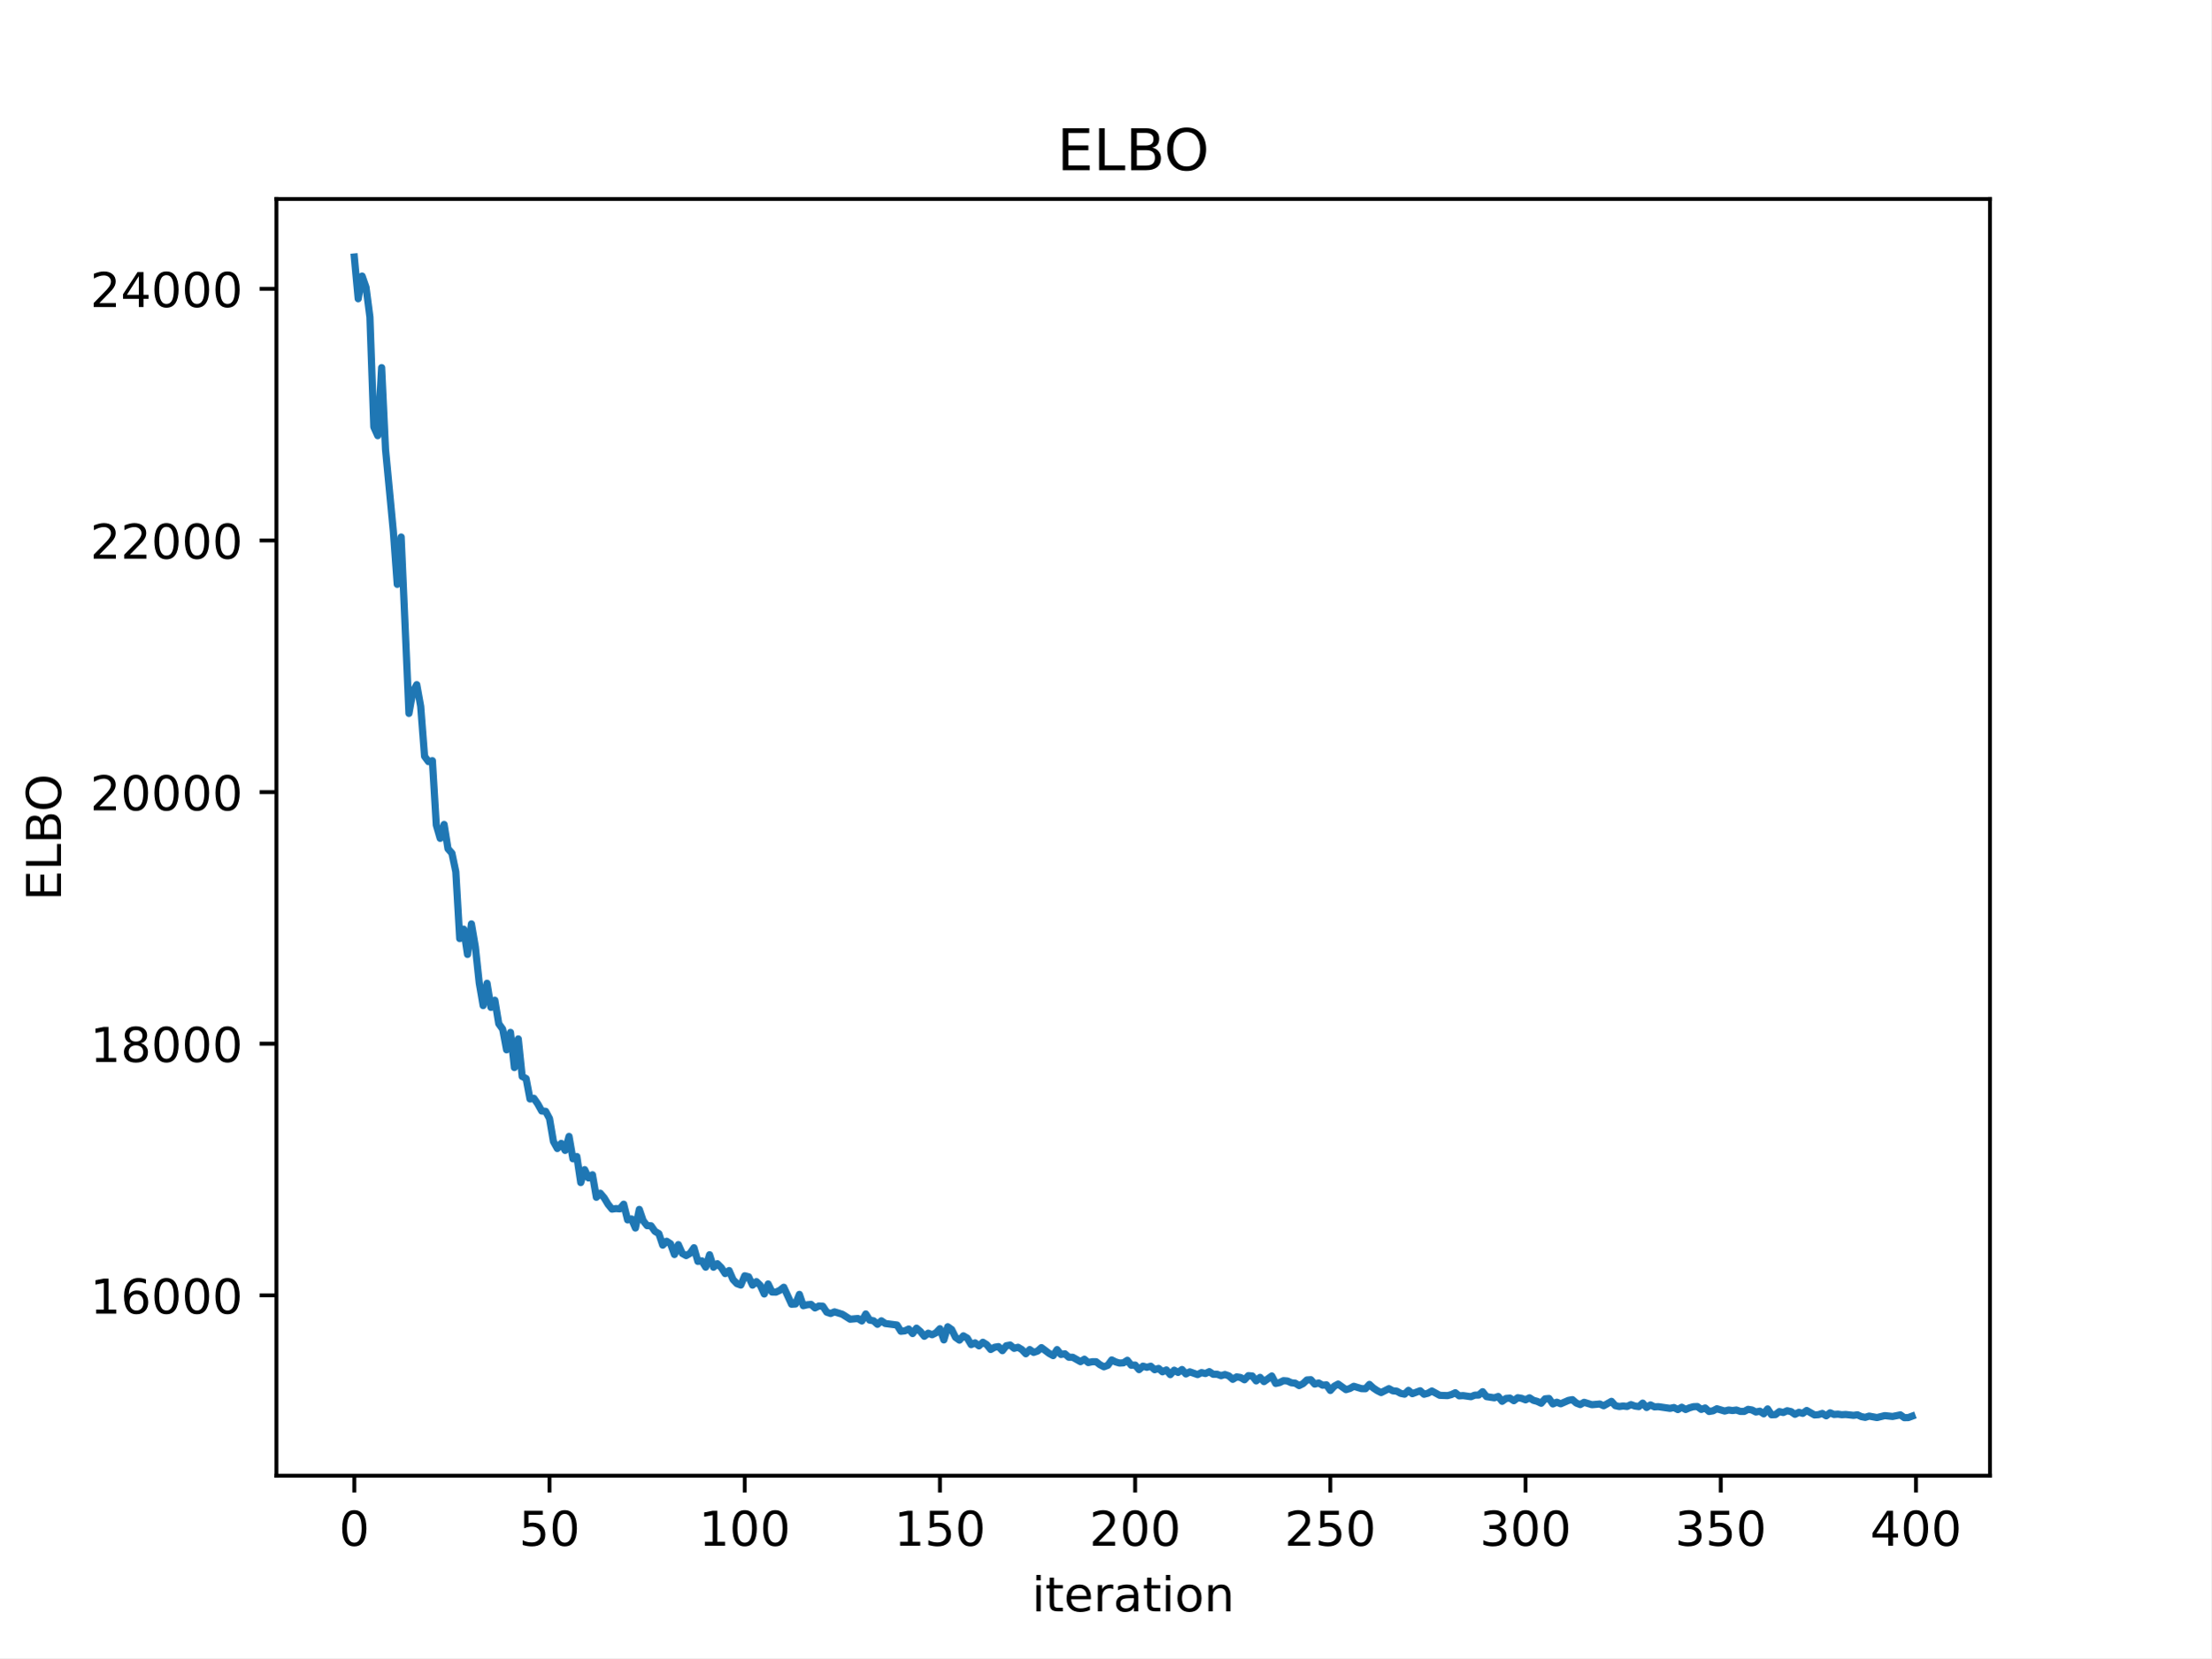
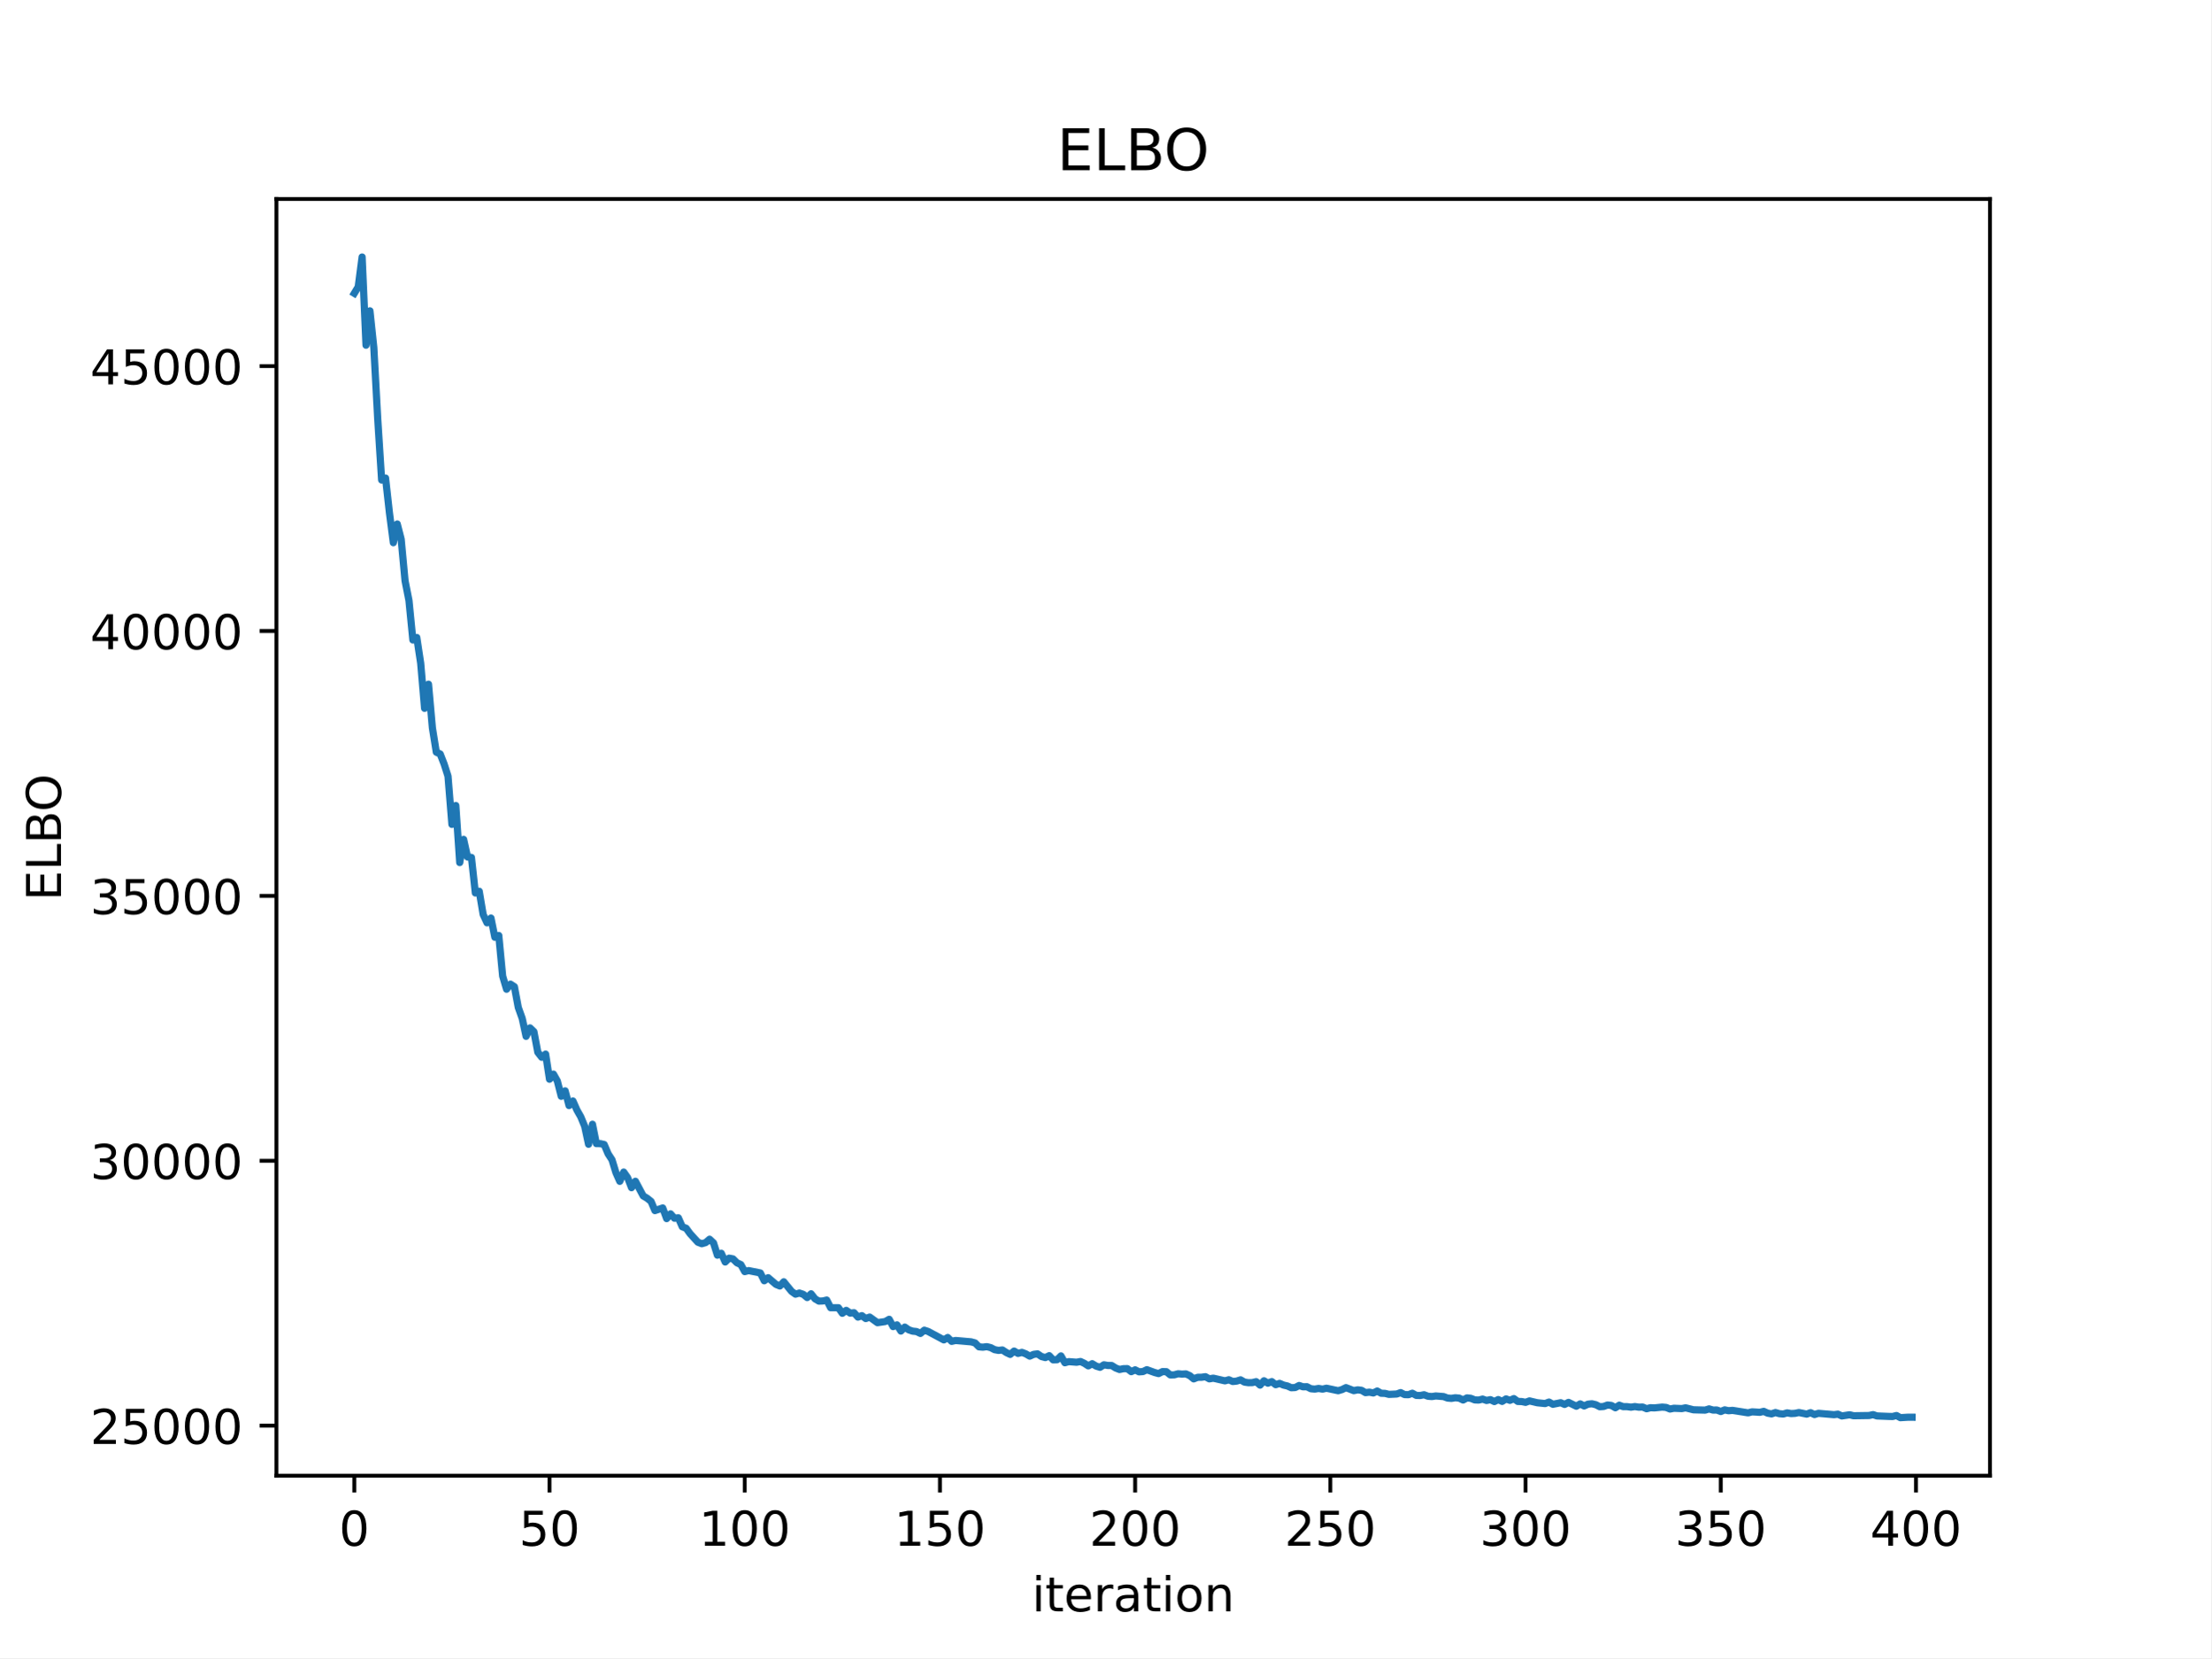
<svg xmlns="http://www.w3.org/2000/svg" xmlns:xlink="http://www.w3.org/1999/xlink" width="460.8pt" height="345.6pt" viewBox="0 0 460.8 345.6" version="1.1">
  <defs>
    <style type="text/css">*{stroke-linejoin: round; stroke-linecap: butt}</style>
  </defs>
  <g id="figure_1">
    <g id="patch_1">
      <path d="M 0 345.6  L 460.8 345.6  L 460.8 0  L 0 0  z " style="fill: #ffffff" />
    </g>
    <g id="axes_1">
      <g id="patch_2">
        <path d="M 57.6 307.584  L 414.72 307.584  L 414.72 41.472  L 57.6 41.472  z " style="fill: #ffffff" />
      </g>
      <g id="matplotlib.axis_1">
        <g id="xtick_1">
          <g id="line2d_1">
            <defs>
-               <path id="m8ff09189da" d="M 0 0  L 0 3.5  " style="stroke: #000000; stroke-width: 0.8" />
+               <path id="m6c57f391ba" d="M 0 0  L 0 3.5  " style="stroke: #000000; stroke-width: 0.8" />
            </defs>
            <g>
-               <use xlink:href="#m8ff09189da" x="73.833" y="307.584" style="stroke: #000000; stroke-width: 0.8" />
+               <use xlink:href="#m6c57f391ba" x="73.833" y="307.584" style="stroke: #000000; stroke-width: 0.8" />
            </g>
          </g>
          <g id="text_1">
            <g transform="translate(70.65148 322.1824) scale(0.1 -0.1)">
              <defs>
                <path id="DejaVuSans-30" d="M 2034 4250  Q 1547 4250 1301 3770  Q 1056 3291 1056 2328  Q 1056 1369 1301 889  Q 1547 409 2034 409  Q 2525 409 2770 889  Q 3016 1369 3016 2328  Q 3016 3291 2770 3770  Q 2525 4250 2034 4250  z M 2034 4750  Q 2819 4750 3233 4129  Q 3647 3509 3647 2328  Q 3647 1150 3233 529  Q 2819 -91 2034 -91  Q 1250 -91 836 529  Q 422 1150 422 2328  Q 422 3509 836 4129  Q 1250 4750 2034 4750  z " transform="scale(0.015625)" />
              </defs>
              <use xlink:href="#DejaVuSans-30" />
            </g>
          </g>
        </g>
        <g id="xtick_2">
          <g id="line2d_2">
            <g>
-               <use xlink:href="#m8ff09189da" x="114.516" y="307.584" style="stroke: #000000; stroke-width: 0.8" />
+               <use xlink:href="#m6c57f391ba" x="114.516" y="307.584" style="stroke: #000000; stroke-width: 0.8" />
            </g>
          </g>
          <g id="text_2">
            <g transform="translate(108.1538 322.1824) scale(0.1 -0.1)">
              <defs>
                <path id="DejaVuSans-35" d="M 691 4666  L 3169 4666  L 3169 4134  L 1269 4134  L 1269 2991  Q 1406 3038 1543 3061  Q 1681 3084 1819 3084  Q 2600 3084 3056 2656  Q 3513 2228 3513 1497  Q 3513 744 3044 326  Q 2575 -91 1722 -91  Q 1428 -91 1123 -41  Q 819 9 494 109  L 494 744  Q 775 591 1075 516  Q 1375 441 1709 441  Q 2250 441 2565 725  Q 2881 1009 2881 1497  Q 2881 1984 2565 2268  Q 2250 2553 1709 2553  Q 1456 2553 1204 2497  Q 953 2441 691 2322  L 691 4666  z " transform="scale(0.015625)" />
              </defs>
              <use xlink:href="#DejaVuSans-35" />
              <use xlink:href="#DejaVuSans-30" transform="translate(63.62305 0)" />
            </g>
          </g>
        </g>
        <g id="xtick_3">
          <g id="line2d_3">
            <g>
-               <use xlink:href="#m8ff09189da" x="155.2" y="307.584" style="stroke: #000000; stroke-width: 0.8" />
+               <use xlink:href="#m6c57f391ba" x="155.2" y="307.584" style="stroke: #000000; stroke-width: 0.8" />
            </g>
          </g>
          <g id="text_3">
            <g transform="translate(145.656 322.1824) scale(0.1 -0.1)">
              <defs>
                <path id="DejaVuSans-31" d="M 794 531  L 1825 531  L 1825 4091  L 703 3866  L 703 4441  L 1819 4666  L 2450 4666  L 2450 531  L 3481 531  L 3481 0  L 794 0  L 794 531  z " transform="scale(0.015625)" />
              </defs>
              <use xlink:href="#DejaVuSans-31" />
              <use xlink:href="#DejaVuSans-30" transform="translate(63.62305 0)" />
              <use xlink:href="#DejaVuSans-30" transform="translate(127.2461 0)" />
            </g>
          </g>
        </g>
        <g id="xtick_4">
          <g id="line2d_4">
            <g>
-               <use xlink:href="#m8ff09189da" x="195.883" y="307.584" style="stroke: #000000; stroke-width: 0.8" />
+               <use xlink:href="#m6c57f391ba" x="195.883" y="307.584" style="stroke: #000000; stroke-width: 0.8" />
            </g>
          </g>
          <g id="text_4">
            <g transform="translate(186.3396 322.1824) scale(0.1 -0.1)">
              <use xlink:href="#DejaVuSans-31" />
              <use xlink:href="#DejaVuSans-35" transform="translate(63.62305 0)" />
              <use xlink:href="#DejaVuSans-30" transform="translate(127.2461 0)" />
            </g>
          </g>
        </g>
        <g id="xtick_5">
          <g id="line2d_5">
            <g>
-               <use xlink:href="#m8ff09189da" x="236.567" y="307.584" style="stroke: #000000; stroke-width: 0.8" />
+               <use xlink:href="#m6c57f391ba" x="236.567" y="307.584" style="stroke: #000000; stroke-width: 0.8" />
            </g>
          </g>
          <g id="text_5">
            <g transform="translate(227.0231 322.1824) scale(0.1 -0.1)">
              <defs>
                <path id="DejaVuSans-32" d="M 1228 531  L 3431 531  L 3431 0  L 469 0  L 469 531  Q 828 903 1448 1529  Q 2069 2156 2228 2338  Q 2531 2678 2651 2914  Q 2772 3150 2772 3378  Q 2772 3750 2511 3984  Q 2250 4219 1831 4219  Q 1534 4219 1204 4116  Q 875 4013 500 3803  L 500 4441  Q 881 4594 1212 4672  Q 1544 4750 1819 4750  Q 2544 4750 2975 4387  Q 3406 4025 3406 3419  Q 3406 3131 3298 2873  Q 3191 2616 2906 2266  Q 2828 2175 2409 1742  Q 1991 1309 1228 531  z " transform="scale(0.015625)" />
              </defs>
              <use xlink:href="#DejaVuSans-32" />
              <use xlink:href="#DejaVuSans-30" transform="translate(63.62305 0)" />
              <use xlink:href="#DejaVuSans-30" transform="translate(127.2461 0)" />
            </g>
          </g>
        </g>
        <g id="xtick_6">
          <g id="line2d_6">
            <g>
-               <use xlink:href="#m8ff09189da" x="277.25" y="307.584" style="stroke: #000000; stroke-width: 0.8" />
+               <use xlink:href="#m6c57f391ba" x="277.25" y="307.584" style="stroke: #000000; stroke-width: 0.8" />
            </g>
          </g>
          <g id="text_6">
            <g transform="translate(267.7066 322.1824) scale(0.1 -0.1)">
              <use xlink:href="#DejaVuSans-32" />
              <use xlink:href="#DejaVuSans-35" transform="translate(63.62305 0)" />
              <use xlink:href="#DejaVuSans-30" transform="translate(127.2461 0)" />
            </g>
          </g>
        </g>
        <g id="xtick_7">
          <g id="line2d_7">
            <g>
-               <use xlink:href="#m8ff09189da" x="317.934" y="307.584" style="stroke: #000000; stroke-width: 0.8" />
+               <use xlink:href="#m6c57f391ba" x="317.934" y="307.584" style="stroke: #000000; stroke-width: 0.8" />
            </g>
          </g>
          <g id="text_7">
            <g transform="translate(308.3901 322.1824) scale(0.1 -0.1)">
              <defs>
                <path id="DejaVuSans-33" d="M 2597 2516  Q 3050 2419 3304 2112  Q 3559 1806 3559 1356  Q 3559 666 3084 287  Q 2609 -91 1734 -91  Q 1441 -91 1130 -33  Q 819 25 488 141  L 488 750  Q 750 597 1062 519  Q 1375 441 1716 441  Q 2309 441 2620 675  Q 2931 909 2931 1356  Q 2931 1769 2642 2001  Q 2353 2234 1838 2234  L 1294 2234  L 1294 2753  L 1863 2753  Q 2328 2753 2575 2939  Q 2822 3125 2822 3475  Q 2822 3834 2567 4026  Q 2313 4219 1838 4219  Q 1578 4219 1281 4162  Q 984 4106 628 3988  L 628 4550  Q 988 4650 1302 4700  Q 1616 4750 1894 4750  Q 2613 4750 3031 4423  Q 3450 4097 3450 3541  Q 3450 3153 3228 2886  Q 3006 2619 2597 2516  z " transform="scale(0.015625)" />
              </defs>
              <use xlink:href="#DejaVuSans-33" />
              <use xlink:href="#DejaVuSans-30" transform="translate(63.62305 0)" />
              <use xlink:href="#DejaVuSans-30" transform="translate(127.2461 0)" />
            </g>
          </g>
        </g>
        <g id="xtick_8">
          <g id="line2d_8">
            <g>
-               <use xlink:href="#m8ff09189da" x="358.617" y="307.584" style="stroke: #000000; stroke-width: 0.8" />
+               <use xlink:href="#m6c57f391ba" x="358.617" y="307.584" style="stroke: #000000; stroke-width: 0.8" />
            </g>
          </g>
          <g id="text_8">
            <g transform="translate(349.0737 322.1824) scale(0.1 -0.1)">
              <use xlink:href="#DejaVuSans-33" />
              <use xlink:href="#DejaVuSans-35" transform="translate(63.62305 0)" />
              <use xlink:href="#DejaVuSans-30" transform="translate(127.2461 0)" />
            </g>
          </g>
        </g>
        <g id="xtick_9">
          <g id="line2d_9">
            <g>
-               <use xlink:href="#m8ff09189da" x="399.301" y="307.584" style="stroke: #000000; stroke-width: 0.8" />
+               <use xlink:href="#m6c57f391ba" x="399.301" y="307.584" style="stroke: #000000; stroke-width: 0.8" />
            </g>
          </g>
          <g id="text_9">
            <g transform="translate(389.7572 322.1824) scale(0.1 -0.1)">
              <defs>
                <path id="DejaVuSans-34" d="M 2419 4116  L 825 1625  L 2419 1625  L 2419 4116  z M 2253 4666  L 3047 4666  L 3047 1625  L 3713 1625  L 3713 1100  L 3047 1100  L 3047 0  L 2419 0  L 2419 1100  L 313 1100  L 313 1709  L 2253 4666  z " transform="scale(0.015625)" />
              </defs>
              <use xlink:href="#DejaVuSans-34" />
              <use xlink:href="#DejaVuSans-30" transform="translate(63.62305 0)" />
              <use xlink:href="#DejaVuSans-30" transform="translate(127.2461 0)" />
            </g>
          </g>
        </g>
        <g id="text_10">
          <g transform="translate(215.0373 335.8606) scale(0.1 -0.1)">
            <defs>
              <path id="DejaVuSans-69" d="M 603 3500  L 1178 3500  L 1178 0  L 603 0  L 603 3500  z M 603 4863  L 1178 4863  L 1178 4134  L 603 4134  L 603 4863  z " transform="scale(0.015625)" />
              <path id="DejaVuSans-74" d="M 1172 4494  L 1172 3500  L 2356 3500  L 2356 3053  L 1172 3053  L 1172 1153  Q 1172 725 1289 603  Q 1406 481 1766 481  L 2356 481  L 2356 0  L 1766 0  Q 1100 0 847 248  Q 594 497 594 1153  L 594 3053  L 172 3053  L 172 3500  L 594 3500  L 594 4494  L 1172 4494  z " transform="scale(0.015625)" />
              <path id="DejaVuSans-65" d="M 3597 1894  L 3597 1613  L 953 1613  Q 991 1019 1311 708  Q 1631 397 2203 397  Q 2534 397 2845 478  Q 3156 559 3463 722  L 3463 178  Q 3153 47 2828 -22  Q 2503 -91 2169 -91  Q 1331 -91 842 396  Q 353 884 353 1716  Q 353 2575 817 3079  Q 1281 3584 2069 3584  Q 2775 3584 3186 3129  Q 3597 2675 3597 1894  z M 3022 2063  Q 3016 2534 2758 2815  Q 2500 3097 2075 3097  Q 1594 3097 1305 2825  Q 1016 2553 972 2059  L 3022 2063  z " transform="scale(0.015625)" />
              <path id="DejaVuSans-72" d="M 2631 2963  Q 2534 3019 2420 3045  Q 2306 3072 2169 3072  Q 1681 3072 1420 2755  Q 1159 2438 1159 1844  L 1159 0  L 581 0  L 581 3500  L 1159 3500  L 1159 2956  Q 1341 3275 1631 3429  Q 1922 3584 2338 3584  Q 2397 3584 2469 3576  Q 2541 3569 2628 3553  L 2631 2963  z " transform="scale(0.015625)" />
              <path id="DejaVuSans-61" d="M 2194 1759  Q 1497 1759 1228 1600  Q 959 1441 959 1056  Q 959 750 1161 570  Q 1363 391 1709 391  Q 2188 391 2477 730  Q 2766 1069 2766 1631  L 2766 1759  L 2194 1759  z M 3341 1997  L 3341 0  L 2766 0  L 2766 531  Q 2569 213 2275 61  Q 1981 -91 1556 -91  Q 1019 -91 701 211  Q 384 513 384 1019  Q 384 1609 779 1909  Q 1175 2209 1959 2209  L 2766 2209  L 2766 2266  Q 2766 2663 2505 2880  Q 2244 3097 1772 3097  Q 1472 3097 1187 3025  Q 903 2953 641 2809  L 641 3341  Q 956 3463 1253 3523  Q 1550 3584 1831 3584  Q 2591 3584 2966 3190  Q 3341 2797 3341 1997  z " transform="scale(0.015625)" />
              <path id="DejaVuSans-6f" d="M 1959 3097  Q 1497 3097 1228 2736  Q 959 2375 959 1747  Q 959 1119 1226 758  Q 1494 397 1959 397  Q 2419 397 2687 759  Q 2956 1122 2956 1747  Q 2956 2369 2687 2733  Q 2419 3097 1959 3097  z M 1959 3584  Q 2709 3584 3137 3096  Q 3566 2609 3566 1747  Q 3566 888 3137 398  Q 2709 -91 1959 -91  Q 1206 -91 779 398  Q 353 888 353 1747  Q 353 2609 779 3096  Q 1206 3584 1959 3584  z " transform="scale(0.015625)" />
              <path id="DejaVuSans-6e" d="M 3513 2113  L 3513 0  L 2938 0  L 2938 2094  Q 2938 2591 2744 2837  Q 2550 3084 2163 3084  Q 1697 3084 1428 2787  Q 1159 2491 1159 1978  L 1159 0  L 581 0  L 581 3500  L 1159 3500  L 1159 2956  Q 1366 3272 1645 3428  Q 1925 3584 2291 3584  Q 2894 3584 3203 3211  Q 3513 2838 3513 2113  z " transform="scale(0.015625)" />
            </defs>
            <use xlink:href="#DejaVuSans-69" />
            <use xlink:href="#DejaVuSans-74" transform="translate(27.7832 0)" />
            <use xlink:href="#DejaVuSans-65" transform="translate(66.99219 0)" />
            <use xlink:href="#DejaVuSans-72" transform="translate(128.5156 0)" />
            <use xlink:href="#DejaVuSans-61" transform="translate(169.6289 0)" />
            <use xlink:href="#DejaVuSans-74" transform="translate(230.9082 0)" />
            <use xlink:href="#DejaVuSans-69" transform="translate(270.1172 0)" />
            <use xlink:href="#DejaVuSans-6f" transform="translate(297.9004 0)" />
            <use xlink:href="#DejaVuSans-6e" transform="translate(359.082 0)" />
          </g>
        </g>
      </g>
      <g id="matplotlib.axis_2">
        <g id="ytick_1">
          <g id="line2d_10">
            <defs>
-               <path id="ma0b2de15ae" d="M 0 0  L -3.5 0  " style="stroke: #000000; stroke-width: 0.8" />
+               <path id="m35ea036d5b" d="M 0 0  L -3.5 0  " style="stroke: #000000; stroke-width: 0.8" />
            </defs>
            <g>
-               <use xlink:href="#ma0b2de15ae" x="57.6" y="269.997" style="stroke: #000000; stroke-width: 0.8" />
+               <use xlink:href="#m35ea036d5b" x="57.6" y="297.156" style="stroke: #000000; stroke-width: 0.8" />
            </g>
          </g>
          <g id="text_11">
-             <g transform="translate(18.7875 273.7961) scale(0.1 -0.1)">
-               <defs>
-                 <path id="DejaVuSans-36" d="M 2113 2584  Q 1688 2584 1439 2293  Q 1191 2003 1191 1497  Q 1191 994 1439 701  Q 1688 409 2113 409  Q 2538 409 2786 701  Q 3034 994 3034 1497  Q 3034 2003 2786 2293  Q 2538 2584 2113 2584  z M 3366 4563  L 3366 3988  Q 3128 4100 2886 4159  Q 2644 4219 2406 4219  Q 1781 4219 1451 3797  Q 1122 3375 1075 2522  Q 1259 2794 1537 2939  Q 1816 3084 2150 3084  Q 2853 3084 3261 2657  Q 3669 2231 3669 1497  Q 3669 778 3244 343  Q 2819 -91 2113 -91  Q 1303 -91 875 529  Q 447 1150 447 2328  Q 447 3434 972 4092  Q 1497 4750 2381 4750  Q 2619 4750 2861 4703  Q 3103 4656 3366 4563  z " transform="scale(0.015625)" />
-               </defs>
-               <use xlink:href="#DejaVuSans-31" />
-               <use xlink:href="#DejaVuSans-36" transform="translate(63.62305 0)" />
+             <g transform="translate(18.7875 300.9548) scale(0.1 -0.1)">
+               <use xlink:href="#DejaVuSans-32" />
+               <use xlink:href="#DejaVuSans-35" transform="translate(63.62305 0)" />
              <use xlink:href="#DejaVuSans-30" transform="translate(127.2461 0)" />
              <use xlink:href="#DejaVuSans-30" transform="translate(190.8691 0)" />
              <use xlink:href="#DejaVuSans-30" transform="translate(254.4922 0)" />
            </g>
          </g>
        </g>
        <g id="ytick_2">
          <g id="line2d_11">
            <g>
-               <use xlink:href="#ma0b2de15ae" x="57.6" y="217.546" style="stroke: #000000; stroke-width: 0.8" />
+               <use xlink:href="#m35ea036d5b" x="57.6" y="241.942" style="stroke: #000000; stroke-width: 0.8" />
            </g>
          </g>
          <g id="text_12">
-             <g transform="translate(18.7875 221.3449) scale(0.1 -0.1)">
-               <defs>
-                 <path id="DejaVuSans-38" d="M 2034 2216  Q 1584 2216 1326 1975  Q 1069 1734 1069 1313  Q 1069 891 1326 650  Q 1584 409 2034 409  Q 2484 409 2743 651  Q 3003 894 3003 1313  Q 3003 1734 2745 1975  Q 2488 2216 2034 2216  z M 1403 2484  Q 997 2584 770 2862  Q 544 3141 544 3541  Q 544 4100 942 4425  Q 1341 4750 2034 4750  Q 2731 4750 3128 4425  Q 3525 4100 3525 3541  Q 3525 3141 3298 2862  Q 3072 2584 2669 2484  Q 3125 2378 3379 2068  Q 3634 1759 3634 1313  Q 3634 634 3220 271  Q 2806 -91 2034 -91  Q 1263 -91 848 271  Q 434 634 434 1313  Q 434 1759 690 2068  Q 947 2378 1403 2484  z M 1172 3481  Q 1172 3119 1398 2916  Q 1625 2713 2034 2713  Q 2441 2713 2670 2916  Q 2900 3119 2900 3481  Q 2900 3844 2670 4047  Q 2441 4250 2034 4250  Q 1625 4250 1398 4047  Q 1172 3844 1172 3481  z " transform="scale(0.015625)" />
-               </defs>
-               <use xlink:href="#DejaVuSans-31" />
-               <use xlink:href="#DejaVuSans-38" transform="translate(63.62305 0)" />
+             <g transform="translate(18.7875 245.7411) scale(0.1 -0.1)">
+               <use xlink:href="#DejaVuSans-33" />
+               <use xlink:href="#DejaVuSans-30" transform="translate(63.62305 0)" />
              <use xlink:href="#DejaVuSans-30" transform="translate(127.2461 0)" />
              <use xlink:href="#DejaVuSans-30" transform="translate(190.8691 0)" />
              <use xlink:href="#DejaVuSans-30" transform="translate(254.4922 0)" />
            </g>
          </g>
        </g>
        <g id="ytick_3">
          <g id="line2d_12">
            <g>
-               <use xlink:href="#ma0b2de15ae" x="57.6" y="165.095" style="stroke: #000000; stroke-width: 0.8" />
+               <use xlink:href="#m35ea036d5b" x="57.6" y="186.728" style="stroke: #000000; stroke-width: 0.8" />
            </g>
          </g>
          <g id="text_13">
-             <g transform="translate(18.7875 168.8938) scale(0.1 -0.1)">
-               <use xlink:href="#DejaVuSans-32" />
-               <use xlink:href="#DejaVuSans-30" transform="translate(63.62305 0)" />
+             <g transform="translate(18.7875 190.5273) scale(0.1 -0.1)">
+               <use xlink:href="#DejaVuSans-33" />
+               <use xlink:href="#DejaVuSans-35" transform="translate(63.62305 0)" />
              <use xlink:href="#DejaVuSans-30" transform="translate(127.2461 0)" />
              <use xlink:href="#DejaVuSans-30" transform="translate(190.8691 0)" />
              <use xlink:href="#DejaVuSans-30" transform="translate(254.4922 0)" />
            </g>
          </g>
        </g>
        <g id="ytick_4">
          <g id="line2d_13">
            <g>
-               <use xlink:href="#ma0b2de15ae" x="57.6" y="112.643" style="stroke: #000000; stroke-width: 0.8" />
+               <use xlink:href="#m35ea036d5b" x="57.6" y="131.514" style="stroke: #000000; stroke-width: 0.8" />
            </g>
          </g>
          <g id="text_14">
-             <g transform="translate(18.7875 116.4426) scale(0.1 -0.1)">
-               <use xlink:href="#DejaVuSans-32" />
-               <use xlink:href="#DejaVuSans-32" transform="translate(63.62305 0)" />
+             <g transform="translate(18.7875 135.3136) scale(0.1 -0.1)">
+               <use xlink:href="#DejaVuSans-34" />
+               <use xlink:href="#DejaVuSans-30" transform="translate(63.62305 0)" />
              <use xlink:href="#DejaVuSans-30" transform="translate(127.2461 0)" />
              <use xlink:href="#DejaVuSans-30" transform="translate(190.8691 0)" />
              <use xlink:href="#DejaVuSans-30" transform="translate(254.4922 0)" />
            </g>
          </g>
        </g>
        <g id="ytick_5">
          <g id="line2d_14">
            <g>
-               <use xlink:href="#ma0b2de15ae" x="57.6" y="60.192" style="stroke: #000000; stroke-width: 0.8" />
+               <use xlink:href="#m35ea036d5b" x="57.6" y="76.301" style="stroke: #000000; stroke-width: 0.8" />
            </g>
          </g>
          <g id="text_15">
-             <g transform="translate(18.7875 63.99138) scale(0.1 -0.1)">
-               <use xlink:href="#DejaVuSans-32" />
-               <use xlink:href="#DejaVuSans-34" transform="translate(63.62305 0)" />
+             <g transform="translate(18.7875 80.09984) scale(0.1 -0.1)">
+               <use xlink:href="#DejaVuSans-34" />
+               <use xlink:href="#DejaVuSans-35" transform="translate(63.62305 0)" />
              <use xlink:href="#DejaVuSans-30" transform="translate(127.2461 0)" />
              <use xlink:href="#DejaVuSans-30" transform="translate(190.8691 0)" />
              <use xlink:href="#DejaVuSans-30" transform="translate(254.4922 0)" />
            </g>
          </g>
        </g>
        <g id="text_16">
          <g transform="translate(12.70781 187.7522) rotate(-90) scale(0.1 -0.1)">
            <defs>
              <path id="DejaVuSans-45" d="M 628 4666  L 3578 4666  L 3578 4134  L 1259 4134  L 1259 2753  L 3481 2753  L 3481 2222  L 1259 2222  L 1259 531  L 3634 531  L 3634 0  L 628 0  L 628 4666  z " transform="scale(0.015625)" />
              <path id="DejaVuSans-4c" d="M 628 4666  L 1259 4666  L 1259 531  L 3531 531  L 3531 0  L 628 0  L 628 4666  z " transform="scale(0.015625)" />
              <path id="DejaVuSans-42" d="M 1259 2228  L 1259 519  L 2272 519  Q 2781 519 3026 730  Q 3272 941 3272 1375  Q 3272 1813 3026 2020  Q 2781 2228 2272 2228  L 1259 2228  z M 1259 4147  L 1259 2741  L 2194 2741  Q 2656 2741 2882 2914  Q 3109 3088 3109 3444  Q 3109 3797 2882 3972  Q 2656 4147 2194 4147  L 1259 4147  z M 628 4666  L 2241 4666  Q 2963 4666 3353 4366  Q 3744 4066 3744 3513  Q 3744 3084 3544 2831  Q 3344 2578 2956 2516  Q 3422 2416 3680 2098  Q 3938 1781 3938 1306  Q 3938 681 3513 340  Q 3088 0 2303 0  L 628 0  L 628 4666  z " transform="scale(0.015625)" />
              <path id="DejaVuSans-4f" d="M 2522 4238  Q 1834 4238 1429 3725  Q 1025 3213 1025 2328  Q 1025 1447 1429 934  Q 1834 422 2522 422  Q 3209 422 3611 934  Q 4013 1447 4013 2328  Q 4013 3213 3611 3725  Q 3209 4238 2522 4238  z M 2522 4750  Q 3503 4750 4090 4092  Q 4678 3434 4678 2328  Q 4678 1225 4090 567  Q 3503 -91 2522 -91  Q 1538 -91 948 565  Q 359 1222 359 2328  Q 359 3434 948 4092  Q 1538 4750 2522 4750  z " transform="scale(0.015625)" />
            </defs>
            <use xlink:href="#DejaVuSans-45" />
            <use xlink:href="#DejaVuSans-4c" transform="translate(63.18359 0)" />
            <use xlink:href="#DejaVuSans-42" transform="translate(118.8965 0)" />
            <use xlink:href="#DejaVuSans-4f" transform="translate(185.75 0)" />
          </g>
        </g>
      </g>
      <g id="line2d_15">
-         <path d="M 73.833 53.568  L 74.646 62.261  L 75.46 57.537  L 76.274 59.876  L 77.087 66.072  L 77.901 88.999  L 78.715 90.801  L 79.528 76.621  L 80.342 93.69  L 81.969 110.771  L 82.783 121.792  L 83.597 111.927  L 85.224 148.694  L 86.038 144.142  L 86.851 142.704  L 87.665 147.223  L 88.479 157.645  L 89.292 158.745  L 90.106 158.552  L 90.92 171.969  L 91.733 174.739  L 92.547 171.843  L 93.361 176.91  L 94.174 177.831  L 94.988 181.699  L 95.802 195.634  L 96.616 193.66  L 97.429 198.937  L 98.243 192.572  L 99.057 197.337  L 99.87 204.882  L 100.684 209.601  L 101.498 204.947  L 102.311 209.969  L 103.125 208.487  L 103.939 213.381  L 104.752 214.5  L 105.566 218.811  L 106.38 215.18  L 107.193 222.512  L 108.007 216.545  L 108.821 224.378  L 109.634 224.794  L 110.448 229.063  L 111.262 228.929  L 112.075 230.103  L 112.889 231.569  L 113.703 231.632  L 114.516 233.137  L 115.33 237.918  L 116.144 239.391  L 116.957 238.32  L 117.771 239.778  L 118.585 236.869  L 119.398 241.531  L 120.212 241.053  L 121.026 246.488  L 121.839 243.795  L 122.653 245.533  L 123.467 244.862  L 124.28 249.553  L 125.094 248.706  L 125.908 249.665  L 126.721 251.008  L 127.535 252.019  L 128.349 251.905  L 129.162 251.971  L 129.976 250.994  L 130.79 254.269  L 131.603 254.065  L 132.417 255.961  L 133.231 252.08  L 134.044 254.455  L 134.858 255.466  L 135.672 255.492  L 136.485 256.653  L 137.299 257.126  L 138.113 259.535  L 138.926 258.716  L 139.74 259.253  L 140.554 261.487  L 141.367 259.42  L 142.181 261.257  L 142.995 261.708  L 143.808 261.239  L 144.622 260.069  L 145.436 262.92  L 146.249 262.795  L 147.063 264.122  L 147.877 261.531  L 148.69 264.132  L 149.504 263.399  L 150.318 264.215  L 151.131 265.461  L 151.945 264.828  L 152.759 266.699  L 153.572 267.553  L 154.386 267.852  L 155.2 265.916  L 156.013 266.129  L 156.827 267.865  L 157.641 267.134  L 158.454 267.918  L 159.268 269.709  L 160.082 267.622  L 160.895 269.308  L 161.709 269.326  L 162.523 268.941  L 163.336 268.302  L 164.964 271.85  L 165.777 271.799  L 166.591 269.792  L 167.405 272.156  L 168.219 271.956  L 169.032 271.883  L 169.846 272.619  L 170.66 272.211  L 171.473 272.262  L 172.287 273.498  L 173.101 273.781  L 173.914 273.434  L 175.542 273.94  L 177.169 274.971  L 178.796 274.818  L 179.61 275.336  L 180.424 273.872  L 181.237 275.159  L 182.051 275.297  L 182.865 276.029  L 183.678 275.303  L 184.492 275.864  L 186.933 276.18  L 187.747 277.486  L 188.56 277.399  L 189.374 277.013  L 190.188 277.955  L 191.001 276.836  L 191.815 277.53  L 192.629 278.528  L 193.442 277.878  L 194.256 278.208  L 195.07 277.799  L 195.883 276.948  L 196.697 279.279  L 197.511 276.542  L 198.324 277.115  L 199.138 278.758  L 199.952 279.33  L 200.765 278.433  L 201.579 278.911  L 202.393 280.271  L 203.206 279.895  L 204.02 280.528  L 204.834 279.775  L 205.647 280.278  L 206.461 281.278  L 207.275 280.811  L 208.088 280.676  L 208.902 281.526  L 209.716 280.496  L 210.529 280.354  L 211.343 281.038  L 212.157 280.812  L 212.97 281.308  L 213.784 282.172  L 214.598 281.297  L 215.411 281.89  L 216.225 281.61  L 217.039 280.891  L 218.666 282.113  L 219.48 282.556  L 220.293 281.301  L 221.107 282.321  L 221.921 282.174  L 222.734 282.89  L 223.548 282.896  L 225.175 283.816  L 225.989 283.313  L 226.803 284.01  L 227.616 283.831  L 228.43 283.83  L 229.244 284.461  L 230.057 284.888  L 230.871 284.573  L 231.685 283.458  L 232.498 283.871  L 233.312 284.108  L 234.126 284.062  L 234.939 283.531  L 235.753 284.563  L 236.567 284.523  L 237.381 285.477  L 238.194 284.753  L 239.008 284.993  L 239.822 284.769  L 240.635 285.498  L 241.449 285.223  L 242.263 285.931  L 243.076 285.541  L 243.89 286.525  L 244.704 285.596  L 245.517 286.062  L 246.331 285.452  L 247.145 286.38  L 247.958 285.938  L 249.586 286.514  L 250.399 286.093  L 251.213 286.292  L 252.027 285.897  L 252.84 286.449  L 253.654 286.437  L 254.468 286.742  L 255.281 286.495  L 256.095 286.778  L 256.909 287.496  L 257.722 286.99  L 258.536 287.111  L 259.35 287.59  L 260.163 286.733  L 260.977 286.802  L 261.791 287.831  L 262.604 287.086  L 263.418 287.977  L 265.045 286.8  L 265.859 288.36  L 266.673 288.178  L 267.486 287.776  L 268.3 287.842  L 269.114 288.218  L 269.927 288.299  L 270.741 288.805  L 271.555 288.4  L 272.368 287.63  L 273.182 287.577  L 273.996 288.494  L 274.809 288.26  L 275.623 288.725  L 276.437 288.653  L 277.25 289.824  L 278.064 288.931  L 278.878 288.485  L 280.505 289.652  L 281.319 289.408  L 282.132 288.945  L 283.76 289.445  L 284.573 289.456  L 285.387 288.554  L 286.201 289.303  L 287.014 289.849  L 287.828 290.261  L 289.455 289.443  L 290.269 289.897  L 291.083 289.96  L 291.896 290.419  L 292.71 290.591  L 293.524 289.799  L 294.337 290.49  L 295.965 289.88  L 296.778 290.609  L 297.592 290.392  L 298.406 289.933  L 300.033 290.828  L 301.66 290.893  L 302.474 290.68  L 303.288 290.293  L 304.101 290.945  L 304.915 290.89  L 306.543 291.121  L 307.356 290.792  L 308.17 290.776  L 308.984 290.076  L 309.797 291.107  L 311.425 291.354  L 312.238 291.073  L 313.052 292.079  L 313.866 291.483  L 314.679 291.415  L 315.493 291.955  L 316.307 291.33  L 317.12 291.464  L 317.934 291.777  L 318.748 291.349  L 319.561 291.874  L 320.375 292.096  L 321.189 292.485  L 322.002 291.562  L 322.816 291.487  L 323.63 292.625  L 324.443 292.265  L 325.257 292.595  L 326.884 291.883  L 327.698 291.737  L 328.512 292.448  L 329.325 292.76  L 330.139 292.288  L 331.766 292.792  L 333.394 292.64  L 334.207 293.012  L 335.835 292.088  L 336.648 292.99  L 337.462 293.171  L 338.276 293.059  L 339.089 293.158  L 339.903 292.767  L 340.717 293.068  L 341.53 293.184  L 342.344 292.454  L 343.158 293.37  L 343.971 292.831  L 344.785 293.239  L 345.599 293.196  L 348.04 293.555  L 348.853 293.376  L 349.667 293.802  L 350.481 293.316  L 351.294 293.785  L 352.108 293.431  L 352.922 293.201  L 353.735 293.17  L 354.549 293.766  L 355.363 293.468  L 356.176 294.199  L 356.99 294.062  L 357.804 293.631  L 359.431 294.112  L 360.245 293.891  L 361.058 294.001  L 361.872 293.893  L 362.686 294.185  L 363.499 294.185  L 364.313 293.752  L 365.127 293.891  L 365.94 294.314  L 366.754 294.133  L 367.568 294.689  L 368.381 293.663  L 369.195 294.891  L 370.009 294.853  L 370.822 294.221  L 371.636 294.417  L 372.45 294.044  L 373.263 294.229  L 374.077 294.793  L 374.891 294.374  L 375.704 294.592  L 376.518 293.992  L 378.146 294.922  L 378.959 294.867  L 379.773 294.605  L 380.587 295.102  L 381.4 294.474  L 382.214 294.824  L 383.028 294.762  L 383.841 294.876  L 384.655 294.827  L 386.282 295.009  L 387.096 294.895  L 387.91 295.269  L 388.723 295.426  L 389.537 295.16  L 391.164 295.47  L 392.792 295.062  L 394.419 295.238  L 396.046 294.907  L 396.86 295.488  L 397.674 295.476  L 398.487 295.174  L 398.487 295.174  " clip-path="url(#p24736eeea6)" style="fill: none; stroke: #1f77b4; stroke-width: 1.5; stroke-linecap: square" />
+         <path d="M 73.833 61.132  L 74.646 59.794  L 75.46 53.568  L 76.274 71.947  L 77.087 64.783  L 77.901 72.451  L 78.715 87.349  L 79.528 100.047  L 80.342 99.635  L 81.156 106.907  L 81.969 113.11  L 82.783 109.215  L 83.597 112.389  L 84.41 121.059  L 85.224 125.175  L 86.038 133.393  L 86.851 132.864  L 87.665 138.217  L 88.479 147.635  L 89.292 142.608  L 90.106 151.704  L 90.92 156.768  L 91.733 157.154  L 92.547 159.241  L 93.361 161.787  L 94.174 171.83  L 94.988 167.893  L 95.802 179.788  L 96.616 174.955  L 97.429 178.616  L 98.243 178.714  L 99.057 186.122  L 99.87 185.765  L 100.684 190.614  L 101.498 192.349  L 102.311 191.346  L 103.125 195.351  L 103.939 194.982  L 104.752 203.452  L 105.566 206.187  L 106.38 205.135  L 107.193 205.656  L 108.007 209.984  L 108.821 212.266  L 109.634 216.004  L 110.448 214.244  L 111.262 215.028  L 112.075 219.328  L 112.889 220.368  L 113.703 219.712  L 114.516 224.946  L 115.33 223.875  L 116.144 225.309  L 116.957 228.498  L 117.771 227.369  L 118.585 230.436  L 119.398 229.487  L 120.212 231.338  L 121.026 232.773  L 121.839 234.746  L 122.653 238.505  L 123.467 234.33  L 124.28 238.363  L 125.094 238.371  L 125.908 238.551  L 126.721 240.481  L 127.535 241.734  L 128.349 244.402  L 129.162 246.23  L 129.976 244.297  L 130.79 245.457  L 131.603 247.548  L 132.417 246.217  L 134.044 249.268  L 134.858 249.755  L 135.672 250.409  L 136.485 252.326  L 138.113 251.779  L 138.926 253.994  L 139.74 253.011  L 140.554 253.915  L 141.367 253.831  L 142.181 255.696  L 142.995 256.011  L 143.808 257.132  L 145.436 258.917  L 146.249 259.231  L 147.063 259.001  L 147.877 258.296  L 148.69 259.053  L 149.504 261.622  L 150.318 261.223  L 151.131 263.043  L 151.945 262.239  L 152.759 262.395  L 153.572 263.206  L 154.386 263.576  L 155.2 265.043  L 156.013 264.831  L 158.454 265.326  L 159.268 266.954  L 160.082 266.313  L 161.709 267.708  L 162.523 268.045  L 163.336 267.167  L 164.964 269.168  L 165.777 269.747  L 166.591 269.511  L 167.405 269.783  L 168.219 270.457  L 169.032 269.67  L 169.846 270.721  L 170.66 271.197  L 171.473 271.168  L 172.287 270.977  L 173.101 272.576  L 174.728 272.572  L 175.542 273.736  L 176.355 273.12  L 177.169 273.699  L 177.983 273.615  L 178.796 274.527  L 179.61 274.222  L 180.424 274.83  L 181.237 274.518  L 182.865 275.695  L 184.492 275.456  L 185.306 274.987  L 186.119 276.505  L 186.933 276.145  L 187.747 277.436  L 188.56 276.61  L 189.374 277.177  L 190.188 277.454  L 191.001 277.538  L 191.815 277.929  L 192.629 277.259  L 193.442 277.528  L 196.697 279.278  L 197.511 278.778  L 198.324 279.582  L 199.138 279.396  L 202.393 279.687  L 203.206 279.911  L 204.02 280.726  L 204.834 280.798  L 205.647 280.687  L 206.461 280.889  L 207.275 281.316  L 208.088 281.467  L 208.902 281.379  L 209.716 281.915  L 210.529 282.303  L 211.343 281.609  L 212.157 282.098  L 212.97 281.879  L 213.784 282.19  L 214.598 282.664  L 215.411 282.296  L 216.225 282.192  L 217.039 282.744  L 217.852 282.965  L 218.666 282.567  L 219.48 283.442  L 220.293 283.413  L 221.107 282.616  L 221.921 284.039  L 222.734 283.806  L 224.362 283.939  L 225.175 283.781  L 225.989 284.163  L 226.803 284.698  L 227.616 284.241  L 228.43 284.739  L 229.244 284.995  L 230.057 284.471  L 230.871 284.609  L 231.685 284.62  L 232.498 285.132  L 233.312 285.453  L 234.126 285.279  L 234.939 285.268  L 235.753 285.897  L 236.567 285.52  L 237.381 285.934  L 238.194 285.878  L 239.008 285.488  L 240.635 286.081  L 241.449 286.301  L 242.263 285.891  L 243.076 285.906  L 243.89 286.58  L 244.704 286.569  L 245.517 286.339  L 246.331 286.413  L 247.145 286.368  L 247.958 286.735  L 248.772 287.403  L 249.586 287.079  L 250.399 287.072  L 251.213 286.949  L 252.027 287.399  L 252.84 287.252  L 255.281 287.815  L 256.095 287.589  L 256.909 287.952  L 257.722 287.87  L 258.536 287.603  L 259.35 288.08  L 260.163 288.201  L 260.977 288.185  L 261.791 287.985  L 262.604 288.706  L 263.418 287.801  L 264.232 288.306  L 265.045 287.973  L 265.859 288.618  L 266.673 288.343  L 267.486 288.695  L 268.3 288.882  L 269.114 289.251  L 269.927 289.208  L 270.741 288.781  L 271.555 289.058  L 272.368 289.04  L 273.182 289.46  L 273.996 289.537  L 274.809 289.402  L 275.623 289.546  L 276.437 289.352  L 278.878 289.874  L 279.691 289.631  L 280.505 289.229  L 282.132 289.861  L 282.946 289.689  L 283.76 289.793  L 284.573 290.274  L 285.387 290.173  L 286.201 290.34  L 287.014 289.936  L 287.828 290.4  L 288.642 290.424  L 289.455 290.634  L 291.083 290.56  L 291.896 290.263  L 292.71 290.677  L 293.524 290.702  L 294.337 290.392  L 295.151 290.846  L 295.965 290.873  L 296.778 290.71  L 297.592 291.024  L 298.406 291.088  L 299.219 290.966  L 300.847 291.095  L 301.66 291.403  L 302.474 291.474  L 303.288 291.34  L 304.101 291.417  L 304.915 291.81  L 305.729 291.364  L 306.543 291.465  L 307.356 291.792  L 308.17 291.821  L 308.984 291.617  L 309.797 291.907  L 310.611 291.733  L 311.425 292.132  L 312.238 291.717  L 313.052 292.098  L 313.866 291.577  L 314.679 291.879  L 315.493 291.511  L 316.307 292.105  L 317.12 292.128  L 317.934 292.295  L 318.748 291.992  L 320.375 292.38  L 322.002 292.549  L 322.816 292.237  L 323.63 292.7  L 325.257 292.373  L 326.071 292.728  L 326.884 292.303  L 328.512 293.106  L 329.325 292.617  L 330.139 293.051  L 330.953 292.676  L 331.766 292.592  L 332.58 292.792  L 333.394 293.213  L 334.207 293.156  L 335.021 292.851  L 335.835 292.951  L 336.648 293.424  L 337.462 292.894  L 338.276 293.198  L 339.089 293.194  L 339.903 293.306  L 340.717 293.174  L 341.53 293.306  L 342.344 293.276  L 343.158 293.627  L 343.971 293.414  L 344.785 293.451  L 346.412 293.288  L 347.226 293.356  L 348.04 293.688  L 348.853 293.525  L 350.481 293.596  L 351.294 293.437  L 352.922 293.848  L 355.363 293.915  L 356.176 293.658  L 356.99 293.904  L 357.804 293.894  L 358.617 294.208  L 359.431 293.864  L 360.245 294.039  L 361.058 293.966  L 364.313 294.488  L 365.127 294.276  L 366.754 294.373  L 367.568 294.176  L 368.381 294.551  L 369.195 294.703  L 370.009 294.419  L 370.822 294.66  L 371.636 294.729  L 372.45 294.489  L 373.263 294.639  L 374.077 294.595  L 374.891 294.42  L 376.518 294.75  L 377.332 294.451  L 378.146 294.84  L 378.959 294.583  L 382.214 294.867  L 383.028 294.761  L 383.841 295.131  L 385.469 294.886  L 386.282 295.088  L 389.537 295.037  L 390.351 294.854  L 391.164 295.13  L 393.605 295.225  L 394.419 295.244  L 395.233 295.041  L 396.046 295.488  L 397.674 295.387  L 398.487 295.394  L 398.487 295.394  " clip-path="url(#pc6e015dd37)" style="fill: none; stroke: #1f77b4; stroke-width: 1.5; stroke-linecap: square" />
      </g>
      <g id="patch_3">
        <path d="M 57.6 307.584  L 57.6 41.472  " style="fill: none; stroke: #000000; stroke-width: 0.8; stroke-linejoin: miter; stroke-linecap: square" />
      </g>
      <g id="patch_4">
        <path d="M 414.72 307.584  L 414.72 41.472  " style="fill: none; stroke: #000000; stroke-width: 0.8; stroke-linejoin: miter; stroke-linecap: square" />
      </g>
      <g id="patch_5">
        <path d="M 57.6 307.584  L 414.72 307.584  " style="fill: none; stroke: #000000; stroke-width: 0.8; stroke-linejoin: miter; stroke-linecap: square" />
      </g>
      <g id="patch_6">
        <path d="M 57.6 41.472  L 414.72 41.472  " style="fill: none; stroke: #000000; stroke-width: 0.8; stroke-linejoin: miter; stroke-linecap: square" />
      </g>
      <g id="text_17">
        <g transform="translate(220.2909 35.472) scale(0.12 -0.12)">
          <use xlink:href="#DejaVuSans-45" />
          <use xlink:href="#DejaVuSans-4c" transform="translate(63.18359 0)" />
          <use xlink:href="#DejaVuSans-42" transform="translate(118.8965 0)" />
          <use xlink:href="#DejaVuSans-4f" transform="translate(185.75 0)" />
        </g>
      </g>
    </g>
  </g>
  <defs>
-     <clipPath id="p24736eeea6">
+     <clipPath id="pc6e015dd37">
      <rect x="57.6" y="41.472" width="357.12" height="266.112" />
    </clipPath>
  </defs>
</svg>
